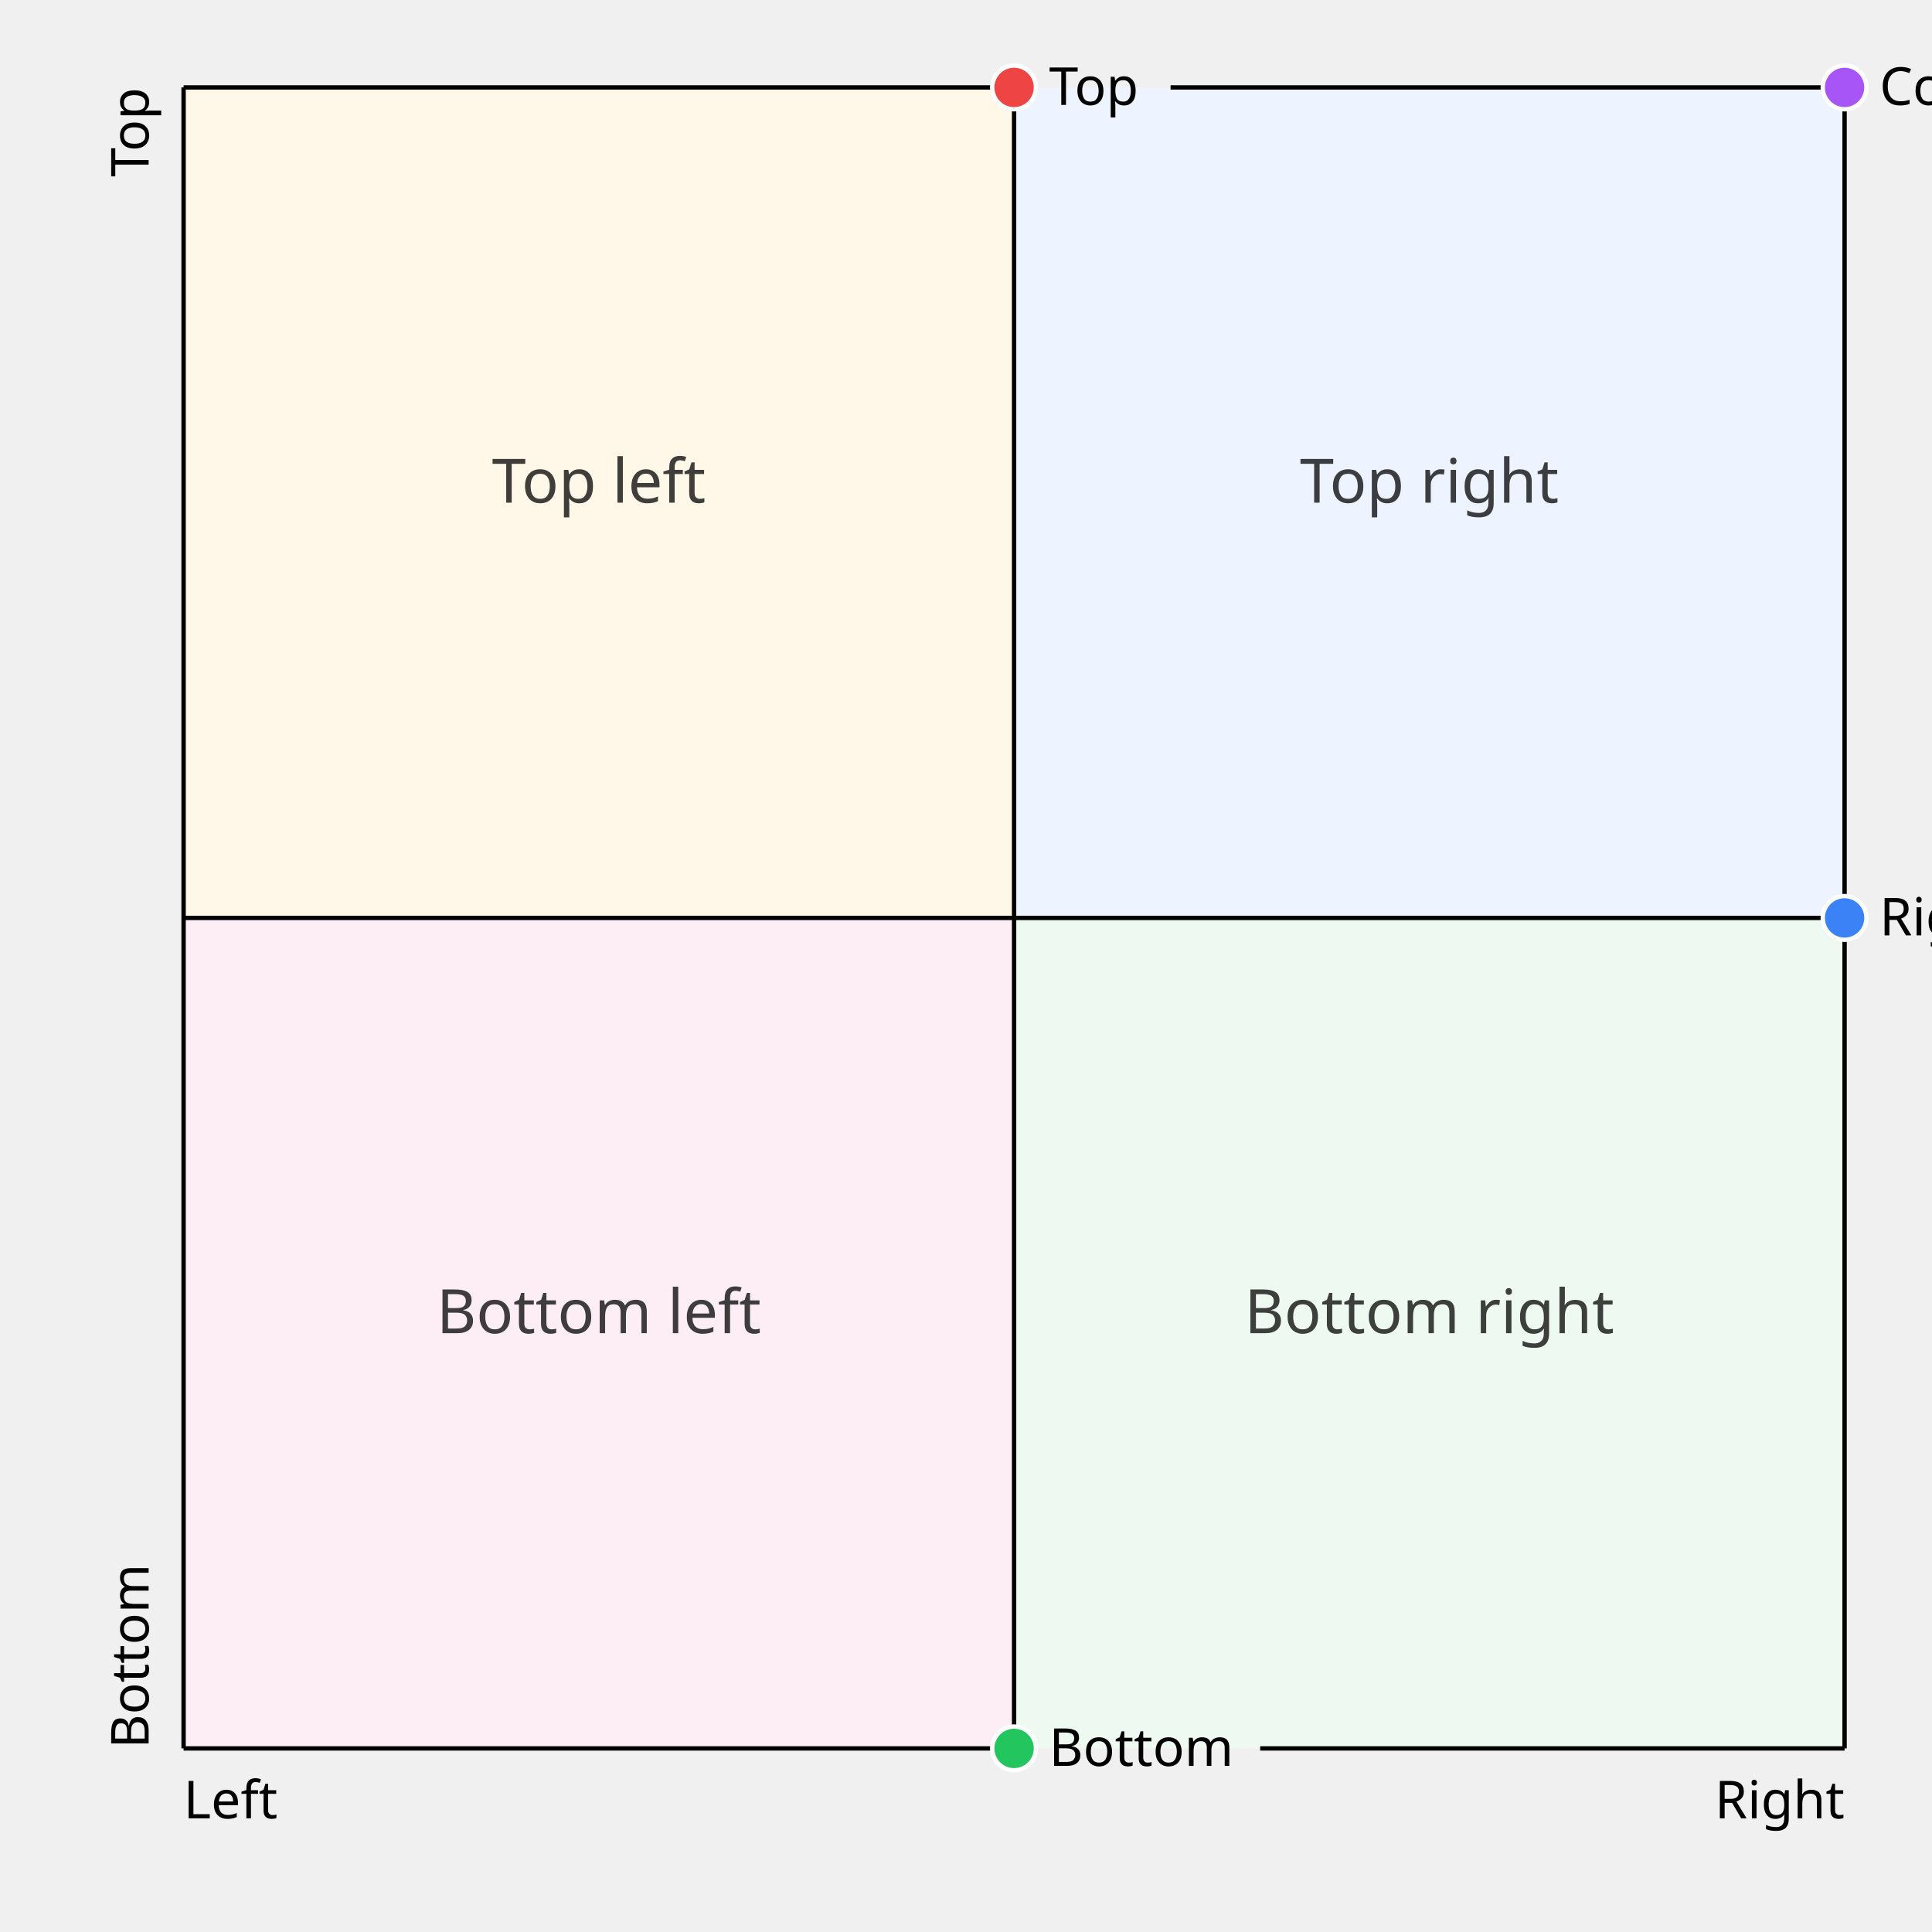
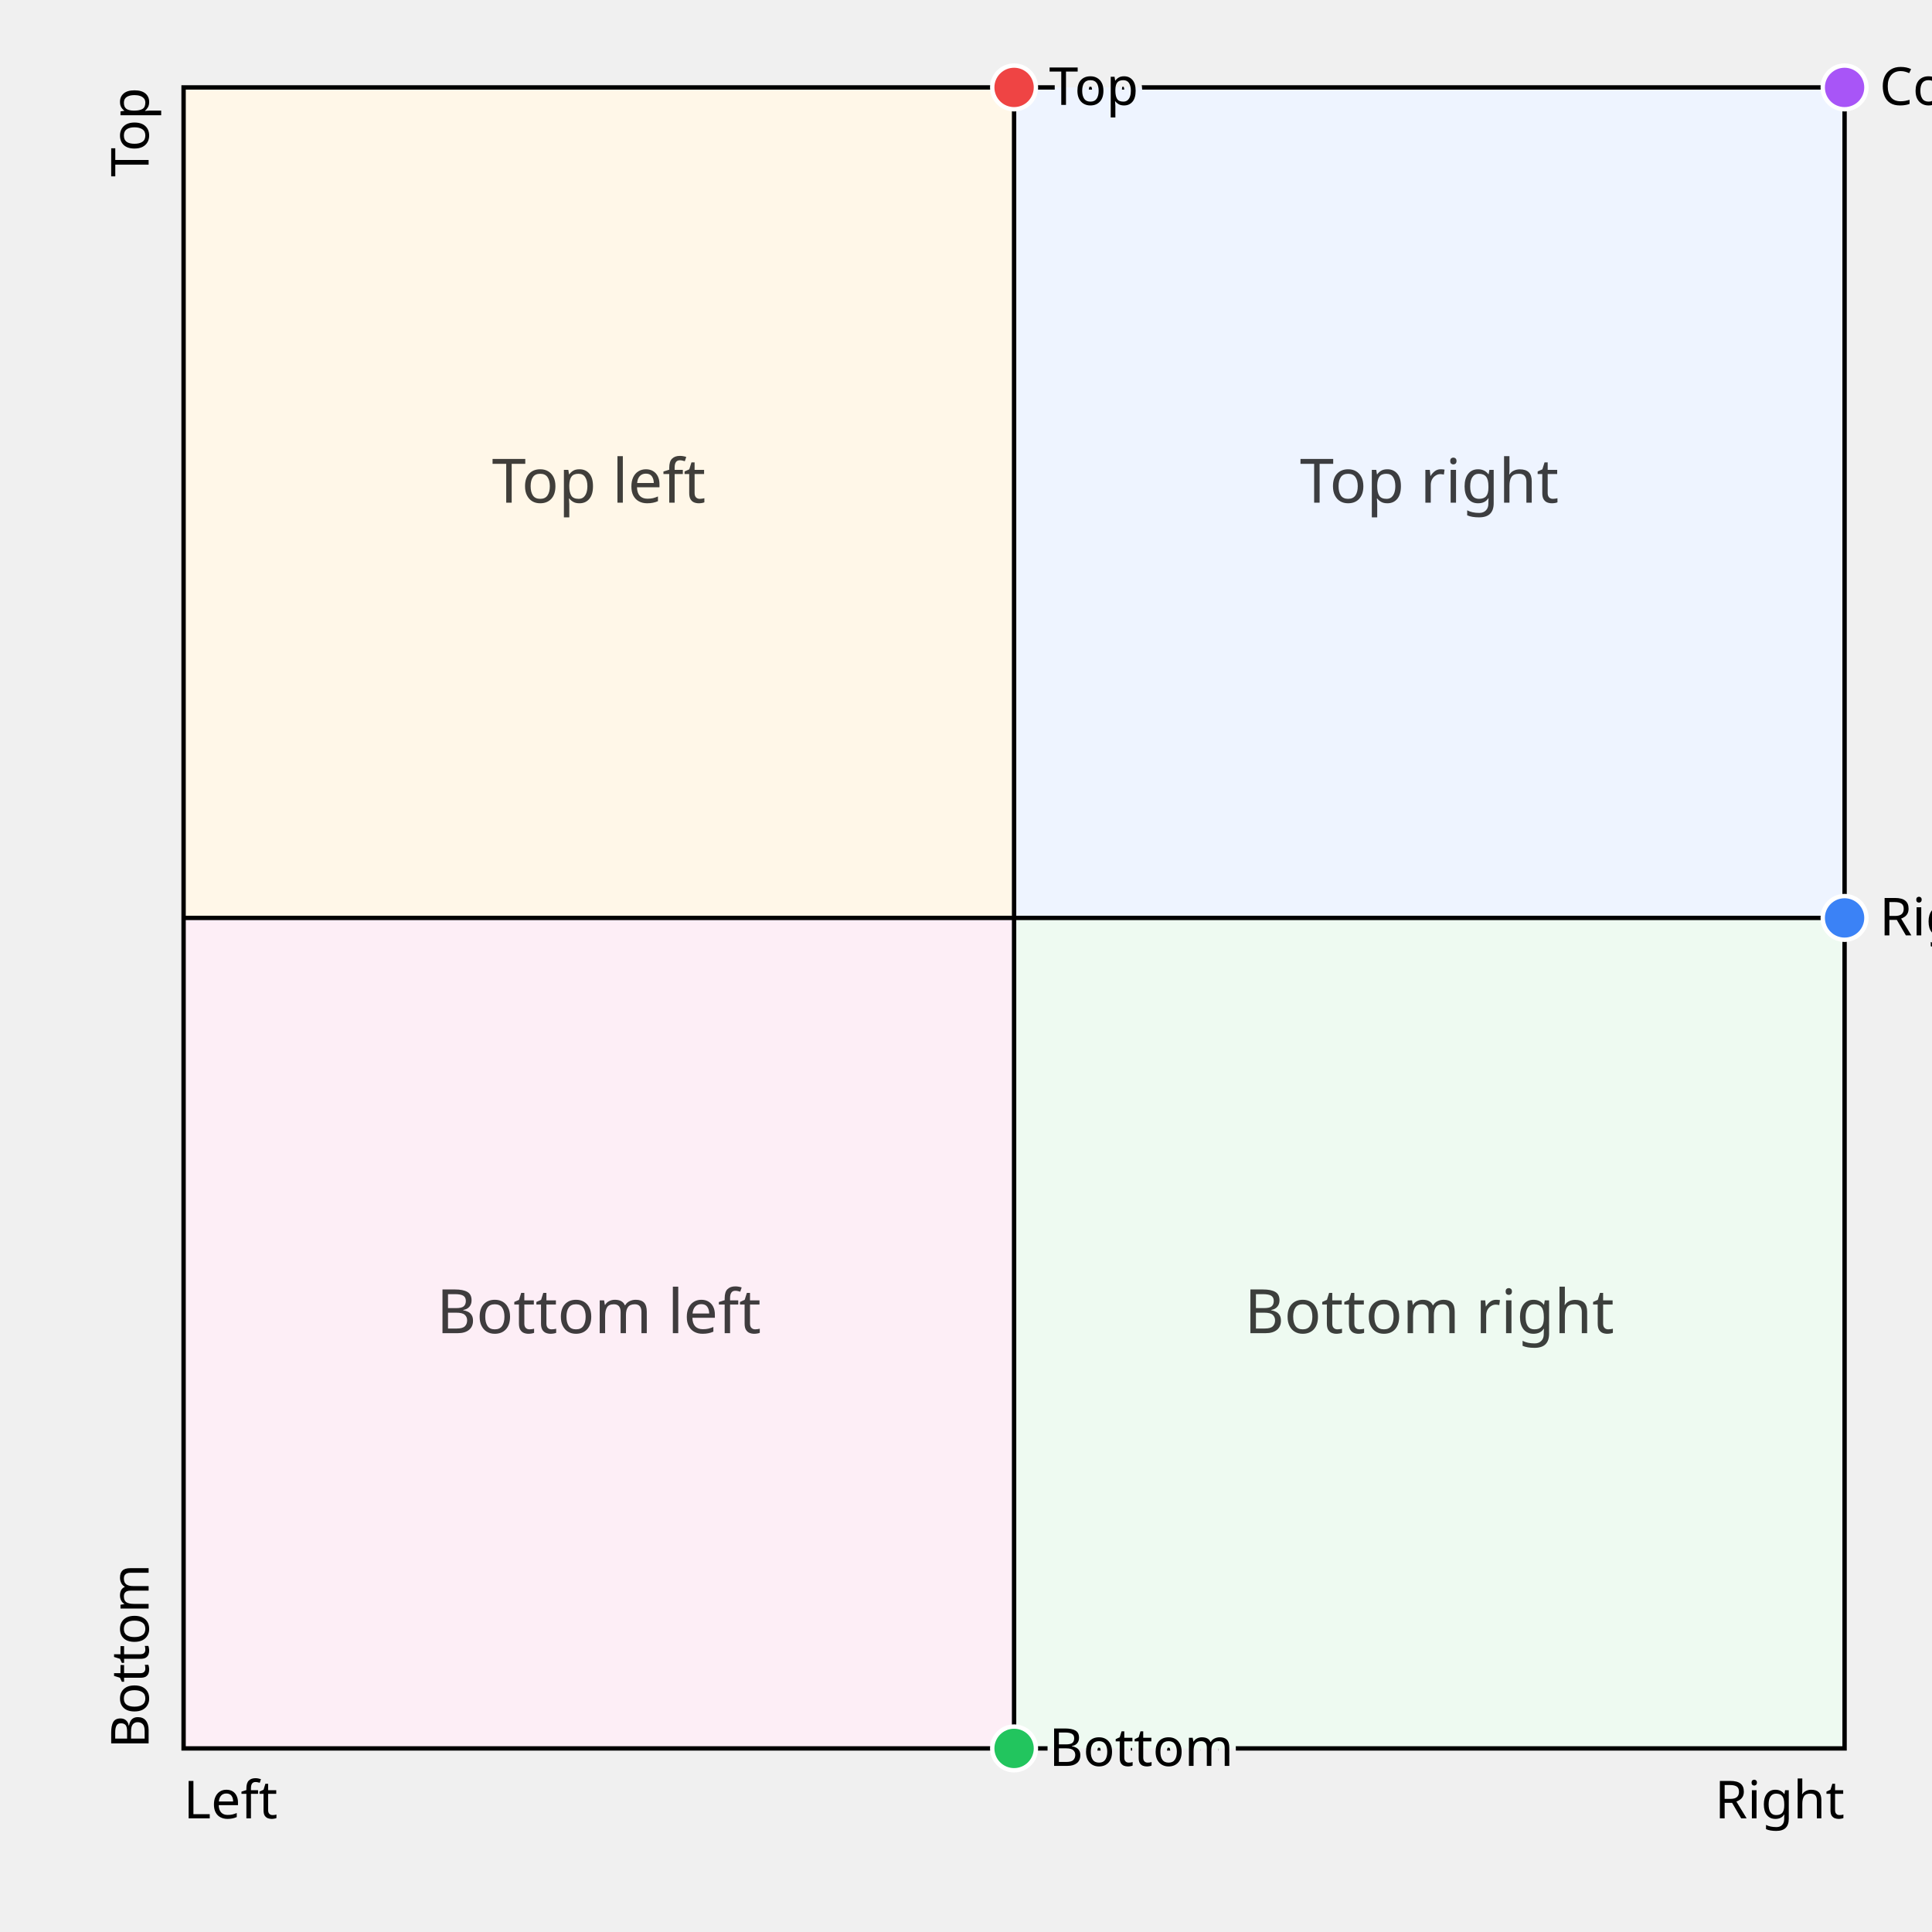
<svg xmlns="http://www.w3.org/2000/svg" viewBox="0 0 442 442" width="442" height="442" style="font-family:sans-serif;font-size:14px">
  <rect x="232.0" y="20.0" width="190.0" height="190.0" fill="var(--mermaid-quadrant-1, #eef4ff)" />
  <rect x="42.0" y="20.0" width="190.0" height="190.0" fill="var(--mermaid-quadrant-2, #fff7e8)" />
  <rect x="42.0" y="210.0" width="190.0" height="190.0" fill="var(--mermaid-quadrant-3, #fdeef6)" />
  <rect x="232.0" y="210.0" width="190.0" height="190.0" fill="var(--mermaid-quadrant-4, #eefaf1)" />
-   <line x1="42.0" y1="20.0" x2="237.0" y2="20.0" stroke="currentColor" />
-   <line x1="267.8" y1="20.0" x2="422.0" y2="20.0" stroke="currentColor" />
-   <line x1="42.0" y1="400.0" x2="237.0" y2="400.0" stroke="currentColor" />
-   <line x1="288.3" y1="400.0" x2="422.0" y2="400.0" stroke="currentColor" />
-   <line x1="42.0" y1="20.0" x2="42.0" y2="400.0" stroke="currentColor" />
-   <line x1="422.0" y1="20.0" x2="422.0" y2="400.0" stroke="currentColor" />
-   <line x1="232.0" y1="20.0" x2="232.0" y2="400.0" stroke="currentColor" />
-   <line x1="42.0" y1="210.0" x2="422.0" y2="210.0" stroke="currentColor" />
+   <defs>
+     <mask id="mmd-quad-strokes-f944369e52731646" maskUnits="userSpaceOnUse" maskContentUnits="userSpaceOnUse" x="41.0" y="19.0" width="382.0" height="382.0">
+       <rect x="41.0" y="19.0" width="382.0" height="382.0" fill="#fff" />
+       <text x="430.0" y="214.0" font-size="12" fill="#000" stroke="#000" stroke-width="3">Right</text>
+       <text x="240.0" y="24.0" font-size="12" fill="#000" stroke="#000" stroke-width="3">Top</text>
+       <text x="240.0" y="404.0" font-size="12" fill="#000" stroke="#000" stroke-width="3">Bottom</text>
+       <text x="430.0" y="24.0" font-size="12" fill="#000" stroke="#000" stroke-width="3">Corner</text>
+       <text x="327.0" y="115.0" text-anchor="middle" font-size="14" fill="#000" stroke="#000" stroke-width="3">Top right</text>
+       <text x="137.0" y="115.0" text-anchor="middle" font-size="14" fill="#000" stroke="#000" stroke-width="3">Top left</text>
+       <text x="137.0" y="305.0" text-anchor="middle" font-size="14" fill="#000" stroke="#000" stroke-width="3">Bottom left</text>
+       <text x="327.0" y="305.0" text-anchor="middle" font-size="14" fill="#000" stroke="#000" stroke-width="3">Bottom right</text>
+     </mask>
+   </defs>
+   <g mask="url(#mmd-quad-strokes-f944369e52731646)">
+     <rect x="42.0" y="20.0" width="380.0" height="380.0" fill="none" stroke="currentColor" />
+     <line x1="232.0" y1="20.0" x2="232.0" y2="400.0" stroke="currentColor" />
+     <line x1="42.0" y1="210.0" x2="422.0" y2="210.0" stroke="currentColor" />
+   </g>
  <text x="327.0" y="115.0" text-anchor="middle" fill="currentColor" opacity="0.75">Top right</text>
  <text x="137.0" y="115.0" text-anchor="middle" fill="currentColor" opacity="0.75">Top left</text>
  <text x="137.0" y="305.0" text-anchor="middle" fill="currentColor" opacity="0.75">Bottom left</text>
  <text x="327.0" y="305.0" text-anchor="middle" fill="currentColor" opacity="0.75">Bottom right</text>
  <text x="42.0" y="416.0" text-anchor="start" font-size="12" fill="currentColor">Left</text>
  <text x="422.0" y="416.0" text-anchor="end" font-size="12" fill="currentColor">Right</text>
  <text x="34.0" y="400.0" text-anchor="start" font-size="12" fill="currentColor" transform="rotate(-90 34.0 400.0)">Bottom</text>
  <text x="34.0" y="20.0" text-anchor="end" font-size="12" fill="currentColor" transform="rotate(-90 34.0 20.0)">Top</text>
  <circle cx="422.0" cy="210.0" r="5" fill="#3b82f6" stroke="var(--surface, #fff)" stroke-width="1" />
  <text x="430.0" y="214.0" font-size="12" fill="currentColor">Right</text>
  <circle cx="232.0" cy="20.0" r="5" fill="#ef4444" stroke="var(--surface, #fff)" stroke-width="1" />
  <text x="240.0" y="24.0" font-size="12" fill="currentColor">Top</text>
  <circle cx="232.0" cy="400.0" r="5" fill="#22c55e" stroke="var(--surface, #fff)" stroke-width="1" />
  <text x="240.0" y="404.0" font-size="12" fill="currentColor">Bottom</text>
  <circle cx="422.0" cy="20.0" r="5" fill="#a855f7" stroke="var(--surface, #fff)" stroke-width="1" />
  <text x="430.0" y="24.0" font-size="12" fill="currentColor">Corner</text>
</svg>
